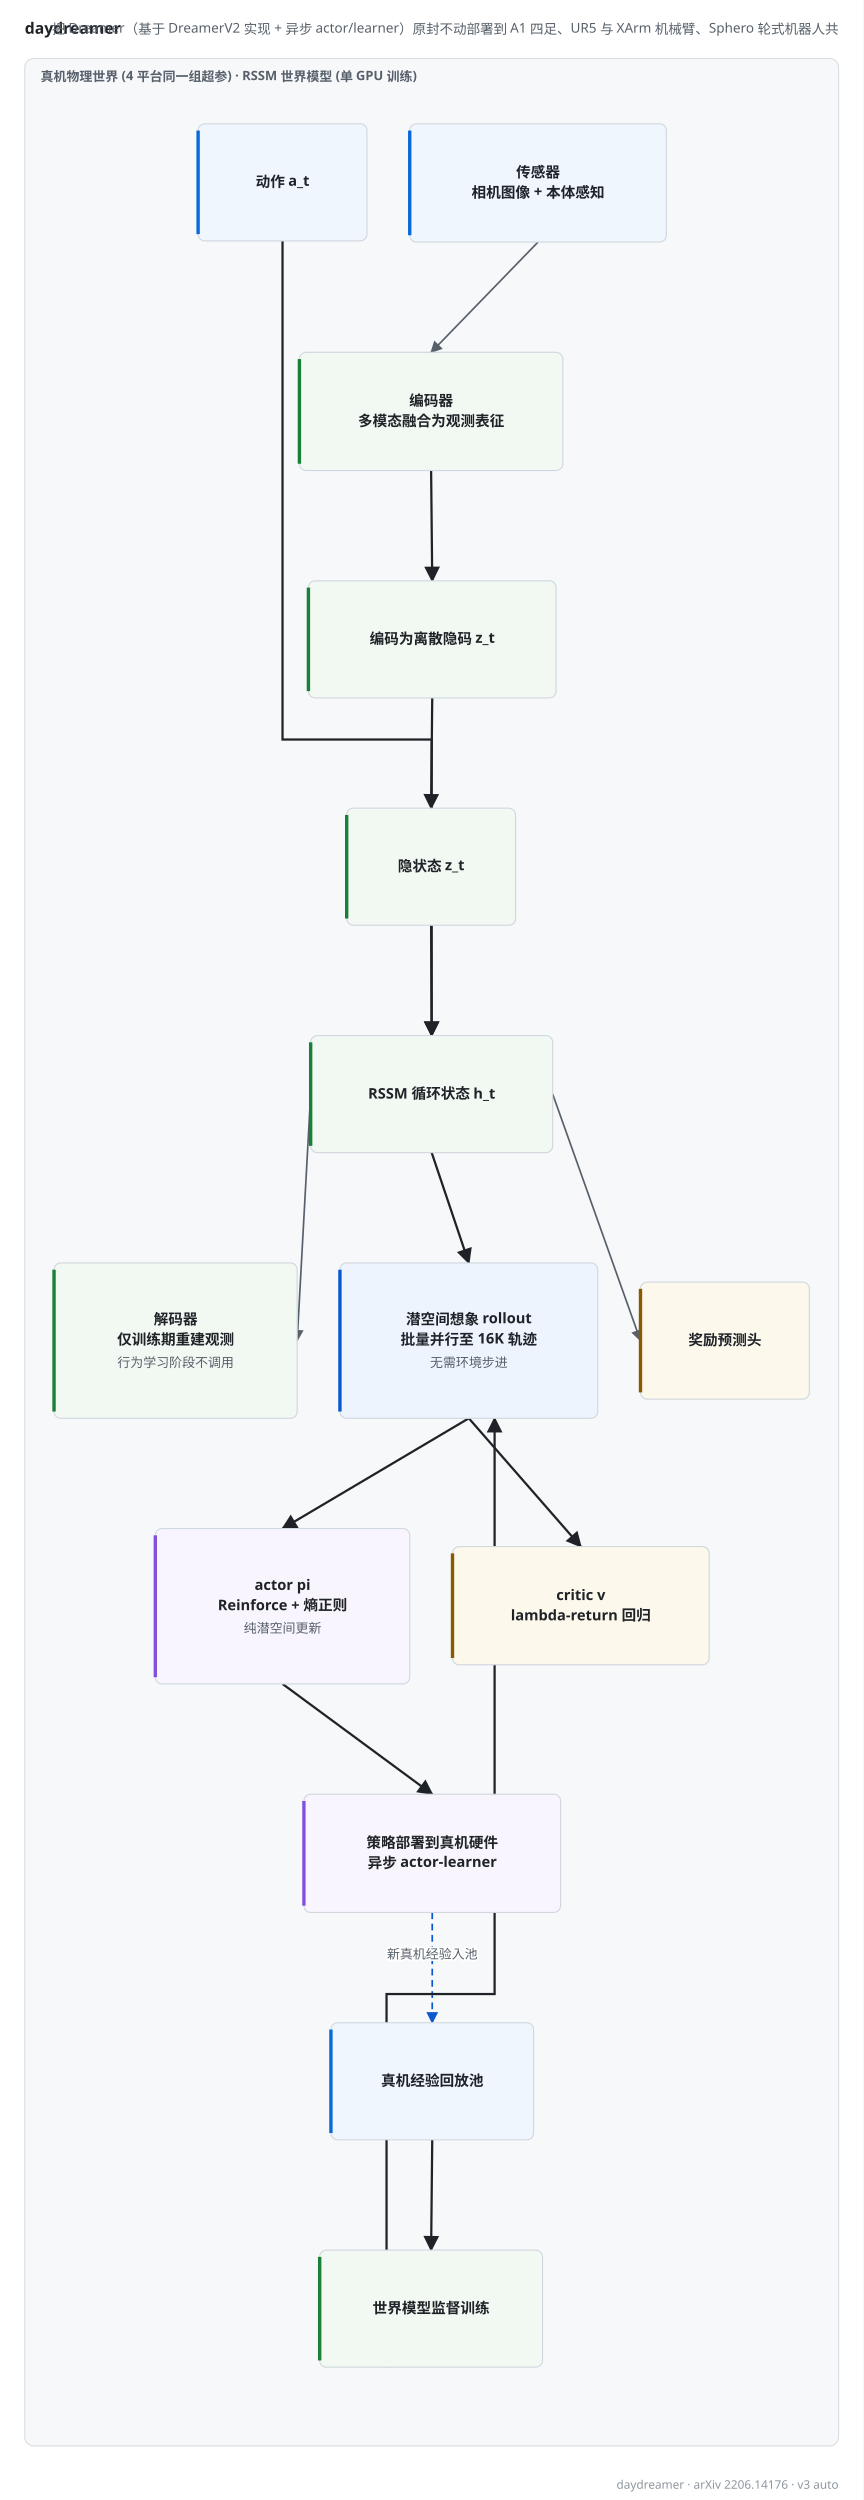
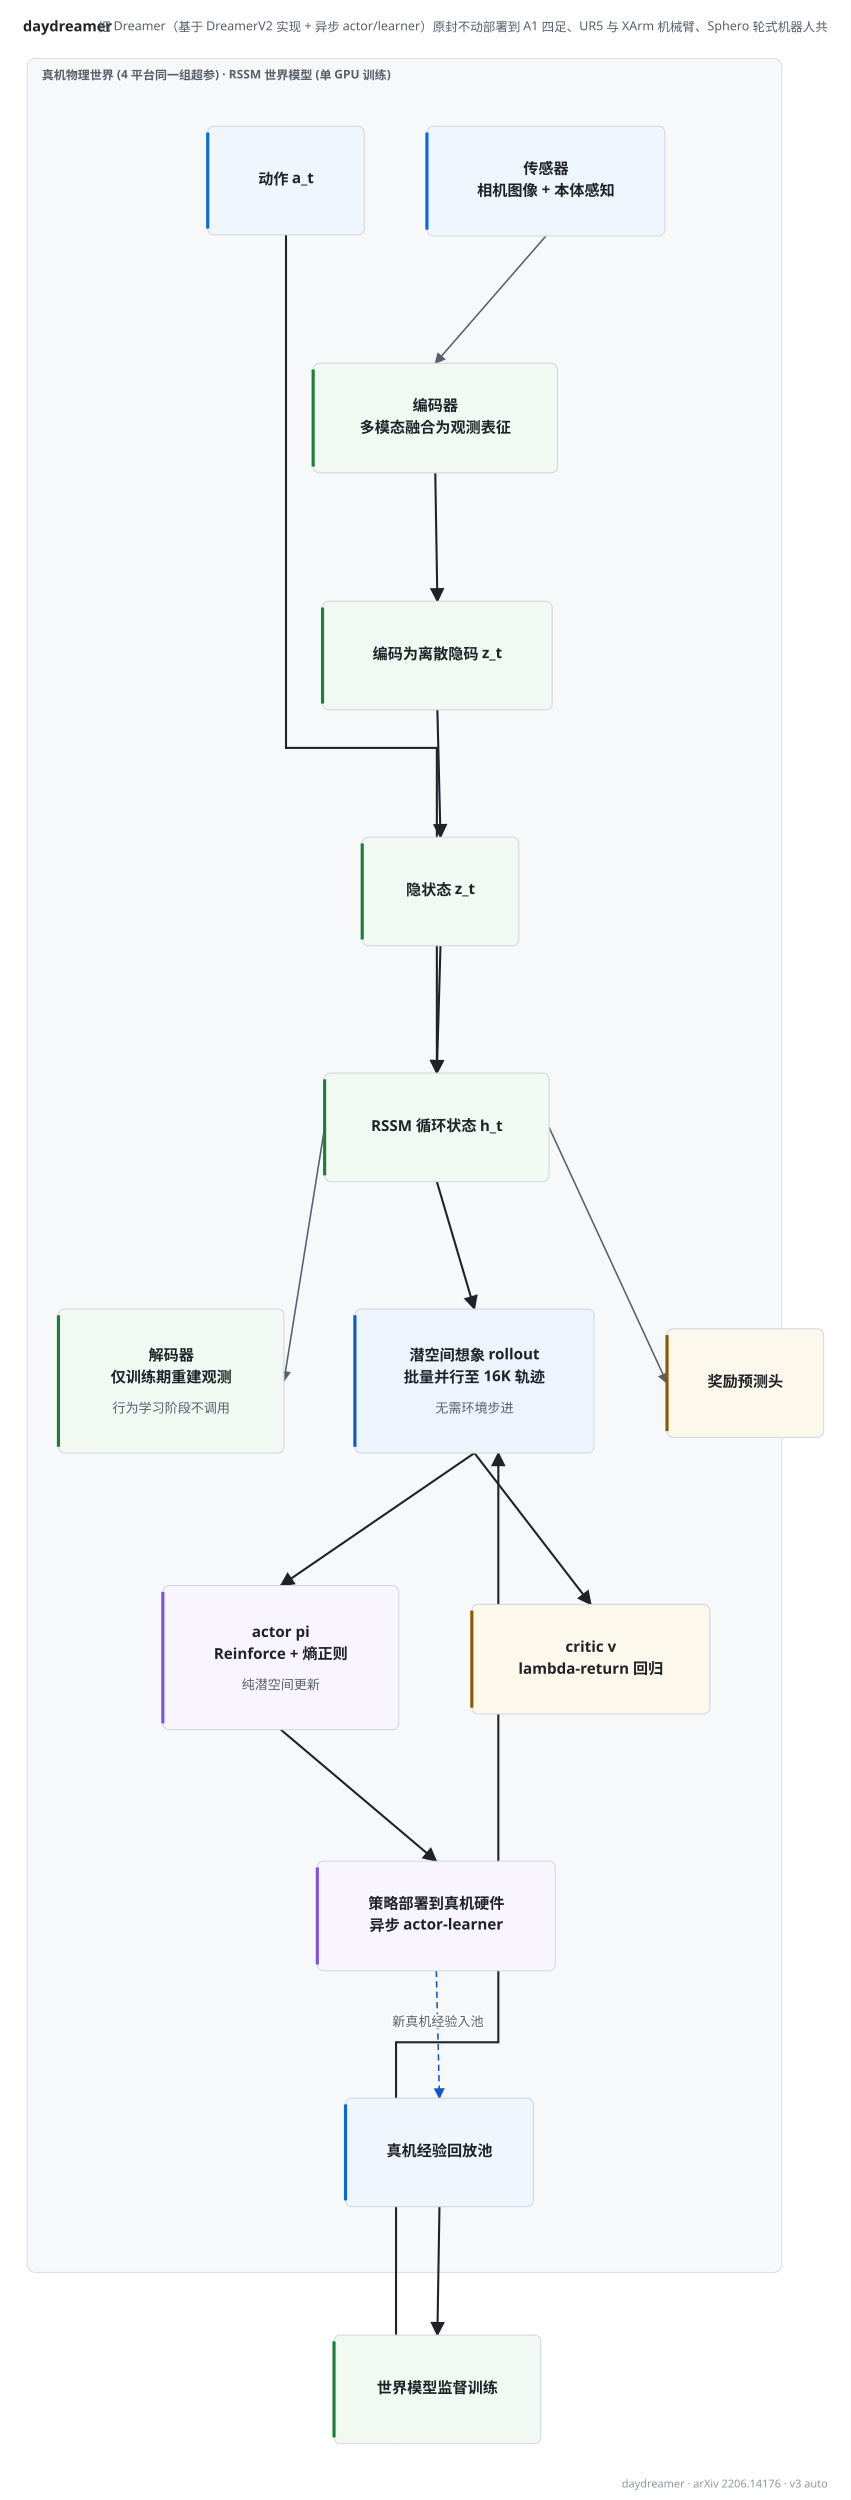
- <svg xmlns="http://www.w3.org/2000/svg" width="767" height="2221" viewBox="-2 40 767 2221" font-family="'PingFang SC','Hiragino Sans GB','Microsoft YaHei','Segoe UI',sans-serif" role="img">
-   <rect x="-2" y="40" width="767" height="2221" fill="#ffffff" />
-   <text x="20" y="70" font-size="14" font-weight="700" fill="#1f2328">daydreamer</text>
-   <text x="743" y="70" font-size="12" fill="#57606a" text-anchor="end">把 Dreamer（基于 DreamerV2 实现 + 异步 actor/learner）原封不动部署到 A1 四足、UR5 与 XArm 机械臂、Sphero 轮式机器人共 </text>
+ <svg xmlns="http://www.w3.org/2000/svg" width="815" height="2395" viewBox="-4 47 815 2395" font-family="'PingFang SC','Hiragino Sans GB','Microsoft YaHei','Segoe UI',sans-serif" role="img">
+   <rect x="-4" y="47" width="815" height="2395" fill="#ffffff" />
+   <text x="18" y="77" font-size="14" font-weight="700" fill="#1f2328">daydreamer</text>
+   <text x="789" y="77" font-size="12" fill="#57606a" text-anchor="end">把 Dreamer（基于 DreamerV2 实现 + 异步 actor/learner）原封不动部署到 A1 四足、UR5 与 XArm 机械臂、Sphero 轮式机器人共 </text>
  <defs>
    <marker id="arw-main" viewBox="0 0 10 10" refX="9" refY="5" markerWidth="7" markerHeight="7" orient="auto">
      <path d="M0,0 L10,5 L0,10 z" fill="#57606a" />
    </marker>
    <marker id="arw-thick" viewBox="0 0 10 10" refX="9" refY="5" markerWidth="7" markerHeight="7" orient="auto">
      <path d="M0,0 L10,5 L0,10 z" fill="#1f2328" />
    </marker>
    <marker id="arw-thin" viewBox="0 0 10 10" refX="9" refY="5" markerWidth="7" markerHeight="7" orient="auto">
      <path d="M0,0 L10,5 L0,10 z" fill="#8c959f" />
    </marker>
    <marker id="arw-fb" viewBox="0 0 10 10" refX="9" refY="5" markerWidth="7" markerHeight="7" orient="auto">
      <path d="M0,0 L10,5 L0,10 z" fill="#0b57d0" />
    </marker>
    <marker id="arw-loss" viewBox="0 0 10 10" refX="9" refY="5" markerWidth="7" markerHeight="7" orient="auto">
      <path d="M0,0 L10,5 L0,10 z" fill="#8a5a00" />
    </marker>
  </defs>
-   <rect x="20" y="92" width="723" height="2121" rx="8" fill="#f6f8fa" stroke="#d8dee4" />
-   <text x="34" y="112" font-size="11.5" font-weight="600" fill="#57606a">真机物理世界 (4 平台同一组超参) · RSSM 世界模型 (单 GPU 训练)</text>
-   <path d="M 476.0 255.0 L 381.0 353.0" fill="none" stroke="#57606a" stroke-width="1.5" marker-end="url(#arw-main)" />
-   <path d="M 382.0 1739.0 L 382.0 1837.0" fill="none" stroke="#0b57d0" stroke-width="1.5" stroke-dasharray="6 4" marker-end="url(#arw-fb)" />
-   <path d="M 381.0 458.0 L 382.0 556.0" fill="none" stroke="#1f2328" stroke-width="2.0" marker-end="url(#arw-thick)" />
-   <path d="M 382.0 660.0 L 381.0 758.0" fill="none" stroke="#1f2328" stroke-width="2.0" marker-end="url(#arw-thick)" />
-   <path d="M 249.0 254.0 L 249.0 697.0 L 381.5 697.0 L 381.5 960.0" fill="none" stroke="#1f2328" stroke-width="2.0" marker-end="url(#arw-thick)" />
-   <path d="M 381.0 862.0 L 381.5 960.0" fill="none" stroke="#1f2328" stroke-width="2.0" marker-end="url(#arw-thick)" />
-   <path d="M 274.0 1012.0 L 262.0 1231.0" fill="none" stroke="#57606a" stroke-width="1.5" marker-end="url(#arw-main)" />
-   <path d="M 489.0 1012.0 L 567.0 1231.0" fill="none" stroke="#57606a" stroke-width="1.5" marker-end="url(#arw-main)" />
-   <path d="M 382.0 1941.0 L 381.0 2039.0" fill="none" stroke="#1f2328" stroke-width="2.0" marker-end="url(#arw-thick)" />
-   <path d="M 341.4 2143.0 L 341.4 1811.5 L 437.4 1811.5 L 437.4 1300.0" fill="none" stroke="#1f2328" stroke-width="2.0" marker-end="url(#arw-thick)" />
-   <path d="M 381.5 1064.0 L 414.5 1162.0" fill="none" stroke="#1f2328" stroke-width="2.0" marker-end="url(#arw-thick)" />
-   <path d="M 414.5 1300.0 L 249.0 1398.0" fill="none" stroke="#1f2328" stroke-width="2.0" marker-end="url(#arw-thick)" />
-   <path d="M 414.5 1300.0 L 514.0 1414.0" fill="none" stroke="#1f2328" stroke-width="2.0" marker-end="url(#arw-thick)" />
-   <path d="M 249.0 1536.0 L 382.0 1634.0" fill="none" stroke="#1f2328" stroke-width="2.0" marker-end="url(#arw-thick)" />
-   <rect x="362" y="150" width="228" height="105" rx="6" fill="#f0f6fe" stroke="#d0d7de" stroke-width="1" />
-   <line x1="362" y1="156" x2="362" y2="249" stroke="#0969da" stroke-width="3" />
-   <text x="476.0" y="197.5" font-size="13" font-weight="700" fill="#1f2328" text-anchor="middle">传感器</text>
-   <text x="476.0" y="215.5" font-size="13" font-weight="700" fill="#1f2328" text-anchor="middle">相机图像 + 本体感知</text>
-   <rect x="264" y="353" width="234" height="105" rx="6" fill="#f2f9f3" stroke="#d0d7de" stroke-width="1" />
-   <line x1="264" y1="359" x2="264" y2="452" stroke="#1a7f37" stroke-width="3" />
-   <text x="381.0" y="400.5" font-size="13" font-weight="700" fill="#1f2328" text-anchor="middle">编码器</text>
-   <text x="381.0" y="418.5" font-size="13" font-weight="700" fill="#1f2328" text-anchor="middle">多模态融合为观测表征</text>
-   <rect x="268" y="1634" width="228" height="105" rx="6" fill="#f8f5fe" stroke="#d0d7de" stroke-width="1" />
-   <line x1="268" y1="1640" x2="268" y2="1733" stroke="#8250df" stroke-width="3" />
-   <text x="382.0" y="1681.5" font-size="13" font-weight="700" fill="#1f2328" text-anchor="middle">策略部署到真机硬件</text>
-   <text x="382.0" y="1699.5" font-size="13" font-weight="700" fill="#1f2328" text-anchor="middle">异步 actor-learner</text>
-   <rect x="292" y="1837" width="180" height="104" rx="6" fill="#f0f6fe" stroke="#d0d7de" stroke-width="1" />
-   <line x1="292" y1="1843" x2="292" y2="1935" stroke="#0969da" stroke-width="3" />
-   <text x="382.0" y="1893.0" font-size="13" font-weight="700" fill="#1f2328" text-anchor="middle">真机经验回放池</text>
-   <rect x="272" y="556" width="220" height="104" rx="6" fill="#f2f9f3" stroke="#d0d7de" stroke-width="1" />
-   <line x1="272" y1="562" x2="272" y2="654" stroke="#1a7f37" stroke-width="3" />
-   <text x="382.0" y="612.0" font-size="13" font-weight="700" fill="#1f2328" text-anchor="middle">编码为离散隐码 z_t</text>
-   <rect x="274" y="960" width="215" height="104" rx="6" fill="#f2f9f3" stroke="#d0d7de" stroke-width="1" />
-   <line x1="274" y1="966" x2="274" y2="1058" stroke="#1a7f37" stroke-width="3" />
-   <text x="381.5" y="1016.0" font-size="13" font-weight="700" fill="#1f2328" text-anchor="middle">RSSM 循环状态 h_t</text>
-   <rect x="46" y="1162" width="216" height="138" rx="6" fill="#f2f9f3" stroke="#d0d7de" stroke-width="1" />
-   <line x1="46" y1="1168" x2="46" y2="1294" stroke="#1a7f37" stroke-width="3" />
-   <text x="154.0" y="1216.5" font-size="13" font-weight="700" fill="#1f2328" text-anchor="middle">解码器</text>
-   <text x="154.0" y="1234.5" font-size="13" font-weight="700" fill="#1f2328" text-anchor="middle">仅训练期重建观测</text>
-   <text x="154.0" y="1254.5" font-size="11.5" fill="#57606a" text-anchor="middle">行为学习阶段不调用</text>
-   <rect x="567" y="1179" width="150" height="104" rx="6" fill="#fdf8ec" stroke="#d0d7de" stroke-width="1" />
-   <line x1="567" y1="1185" x2="567" y2="1277" stroke="#8a5a00" stroke-width="3" />
-   <text x="642.0" y="1235.0" font-size="13" font-weight="700" fill="#1f2328" text-anchor="middle">奖励预测头</text>
-   <rect x="282" y="2039" width="198" height="104" rx="6" fill="#f2f9f3" stroke="#d0d7de" stroke-width="1" />
-   <line x1="282" y1="2045" x2="282" y2="2137" stroke="#1a7f37" stroke-width="3" />
-   <text x="381.0" y="2095.0" font-size="13" font-weight="700" fill="#1f2328" text-anchor="middle">世界模型监督训练</text>
-   <rect x="306" y="758" width="150" height="104" rx="6" fill="#f2f9f3" stroke="#d0d7de" stroke-width="1" />
-   <line x1="306" y1="764" x2="306" y2="856" stroke="#1a7f37" stroke-width="3" />
-   <text x="381.0" y="814.0" font-size="13" font-weight="700" fill="#1f2328" text-anchor="middle">隐状态 z_t</text>
-   <rect x="174" y="150" width="150" height="104" rx="6" fill="#f0f6fe" stroke="#d0d7de" stroke-width="1" />
-   <line x1="174" y1="156" x2="174" y2="248" stroke="#0969da" stroke-width="3" />
-   <text x="249.0" y="206.0" font-size="13" font-weight="700" fill="#1f2328" text-anchor="middle">动作 a_t</text>
-   <rect x="300" y="1162" width="229" height="138" rx="6" fill="#eef4fe" stroke="#d0d7de" stroke-width="1" />
-   <line x1="300" y1="1168" x2="300" y2="1294" stroke="#0b57d0" stroke-width="3" />
-   <text x="414.5" y="1216.5" font-size="13" font-weight="700" fill="#1f2328" text-anchor="middle">潜空间想象 rollout</text>
-   <text x="414.5" y="1234.5" font-size="13" font-weight="700" fill="#1f2328" text-anchor="middle">批量并行至 16K 轨迹</text>
-   <text x="414.5" y="1254.5" font-size="11.5" fill="#57606a" text-anchor="middle">无需环境步进</text>
-   <rect x="136" y="1398" width="226" height="138" rx="6" fill="#f8f5fe" stroke="#d0d7de" stroke-width="1" />
-   <line x1="136" y1="1404" x2="136" y2="1530" stroke="#8250df" stroke-width="3" />
-   <text x="249.0" y="1452.5" font-size="13" font-weight="700" fill="#1f2328" text-anchor="middle">actor pi</text>
-   <text x="249.0" y="1470.5" font-size="13" font-weight="700" fill="#1f2328" text-anchor="middle">Reinforce + 熵正则</text>
-   <text x="249.0" y="1490.5" font-size="11.5" fill="#57606a" text-anchor="middle">纯潜空间更新</text>
-   <rect x="400" y="1414" width="228" height="105" rx="6" fill="#fdf8ec" stroke="#d0d7de" stroke-width="1" />
-   <line x1="400" y1="1420" x2="400" y2="1513" stroke="#8a5a00" stroke-width="3" />
-   <text x="514.0" y="1461.5" font-size="13" font-weight="700" fill="#1f2328" text-anchor="middle">critic v</text>
-   <text x="514.0" y="1479.5" font-size="13" font-weight="700" fill="#1f2328" text-anchor="middle">lambda-return 回归</text>
-   <text x="382.0" y="1780.0" font-size="11.5" fill="#57606a" text-anchor="middle" paint-order="stroke" stroke="#ffffff" stroke-width="3">新真机经验入池</text>
-   <text x="743" y="2251" font-size="10.5" fill="#8c959f" text-anchor="end">daydreamer · arXiv 2206.14176 · v3 auto</text>
+   <rect x="22" y="103" width="723" height="2121" rx="8" fill="#f6f8fa" stroke="#d8dee4" />
+   <text x="36" y="123" font-size="11.5" font-weight="600" fill="#57606a">真机物理世界 (4 平台同一组超参) · RSSM 世界模型 (单 GPU 训练)</text>
+   <path d="M 519.0 273.0 L 413.0 395.0" fill="none" stroke="#57606a" stroke-width="1.5" marker-end="url(#arw-main)" />
+   <path d="M 414.0 1935.0 L 417.0 2057.0" fill="none" stroke="#0b57d0" stroke-width="1.5" stroke-dasharray="6 4" marker-end="url(#arw-fb)" />
+   <path d="M 413.0 500.0 L 415.0 623.0" fill="none" stroke="#1f2328" stroke-width="2.0" marker-end="url(#arw-thick)" />
+   <path d="M 415.0 727.0 L 418.0 849.0" fill="none" stroke="#1f2328" stroke-width="2.0" marker-end="url(#arw-thick)" />
+   <path d="M 270.0 272.0 L 270.0 763.5 L 414.5 763.5 L 414.5 1075.0" fill="none" stroke="#1f2328" stroke-width="2.0" marker-end="url(#arw-thick)" />
+   <path d="M 418.0 953.0 L 414.5 1075.0" fill="none" stroke="#1f2328" stroke-width="2.0" marker-end="url(#arw-thick)" />
+   <path d="M 307.0 1127.0 L 268.0 1370.0" fill="none" stroke="#57606a" stroke-width="1.5" marker-end="url(#arw-main)" />
+   <path d="M 522.0 1127.0 L 635.0 1372.0" fill="none" stroke="#57606a" stroke-width="1.5" marker-end="url(#arw-main)" />
+   <path d="M 417.0 2161.0 L 415.0 2284.0" fill="none" stroke="#1f2328" stroke-width="2.0" marker-end="url(#arw-thick)" />
+   <path d="M 375.4 2388.0 L 375.4 2003.5 L 473.4 2003.5 L 473.4 1439.0" fill="none" stroke="#1f2328" stroke-width="2.0" marker-end="url(#arw-thick)" />
+   <path d="M 414.5 1179.0 L 450.5 1301.0" fill="none" stroke="#1f2328" stroke-width="2.0" marker-end="url(#arw-thick)" />
+   <path d="M 450.5 1439.0 L 265.0 1566.0" fill="none" stroke="#1f2328" stroke-width="2.0" marker-end="url(#arw-thick)" />
+   <path d="M 450.5 1439.0 L 562.0 1584.0" fill="none" stroke="#1f2328" stroke-width="2.0" marker-end="url(#arw-thick)" />
+   <path d="M 265.0 1704.0 L 414.0 1830.0" fill="none" stroke="#1f2328" stroke-width="2.0" marker-end="url(#arw-thick)" />
+   <rect x="405" y="168" width="228" height="105" rx="6" fill="#f0f6fe" stroke="#d0d7de" stroke-width="1" />
+   <line x1="405" y1="174" x2="405" y2="267" stroke="#0969da" stroke-width="3" />
+   <text x="519.0" y="213.5" font-size="14.5" font-weight="700" fill="#1f2328" text-anchor="middle">传感器</text>
+   <text x="519.0" y="234.5" font-size="14.5" font-weight="700" fill="#1f2328" text-anchor="middle">相机图像 + 本体感知</text>
+   <rect x="296" y="395" width="234" height="105" rx="6" fill="#f2f9f3" stroke="#d0d7de" stroke-width="1" />
+   <line x1="296" y1="401" x2="296" y2="494" stroke="#1a7f37" stroke-width="3" />
+   <text x="413.0" y="440.5" font-size="14.5" font-weight="700" fill="#1f2328" text-anchor="middle">编码器</text>
+   <text x="413.0" y="461.5" font-size="14.5" font-weight="700" fill="#1f2328" text-anchor="middle">多模态融合为观测表征</text>
+   <rect x="300" y="1830" width="228" height="105" rx="6" fill="#f8f5fe" stroke="#d0d7de" stroke-width="1" />
+   <line x1="300" y1="1836" x2="300" y2="1929" stroke="#8250df" stroke-width="3" />
+   <text x="414.0" y="1875.5" font-size="14.5" font-weight="700" fill="#1f2328" text-anchor="middle">策略部署到真机硬件</text>
+   <text x="414.0" y="1896.5" font-size="14.5" font-weight="700" fill="#1f2328" text-anchor="middle">异步 actor-learner</text>
+   <rect x="327" y="2057" width="180" height="104" rx="6" fill="#f0f6fe" stroke="#d0d7de" stroke-width="1" />
+   <line x1="327" y1="2063" x2="327" y2="2155" stroke="#0969da" stroke-width="3" />
+   <text x="417.0" y="2112.5" font-size="14.5" font-weight="700" fill="#1f2328" text-anchor="middle">真机经验回放池</text>
+   <rect x="305" y="623" width="220" height="104" rx="6" fill="#f2f9f3" stroke="#d0d7de" stroke-width="1" />
+   <line x1="305" y1="629" x2="305" y2="721" stroke="#1a7f37" stroke-width="3" />
+   <text x="415.0" y="678.5" font-size="14.5" font-weight="700" fill="#1f2328" text-anchor="middle">编码为离散隐码 z_t</text>
+   <rect x="307" y="1075" width="215" height="104" rx="6" fill="#f2f9f3" stroke="#d0d7de" stroke-width="1" />
+   <line x1="307" y1="1081" x2="307" y2="1173" stroke="#1a7f37" stroke-width="3" />
+   <text x="414.5" y="1130.5" font-size="14.5" font-weight="700" fill="#1f2328" text-anchor="middle">RSSM 循环状态 h_t</text>
+   <rect x="52" y="1301" width="216" height="138" rx="6" fill="#f2f9f3" stroke="#d0d7de" stroke-width="1" />
+   <line x1="52" y1="1307" x2="52" y2="1433" stroke="#1a7f37" stroke-width="3" />
+   <text x="160.0" y="1350.25" font-size="14.5" font-weight="700" fill="#1f2328" text-anchor="middle">解码器</text>
+   <text x="160.0" y="1371.25" font-size="14.5" font-weight="700" fill="#1f2328" text-anchor="middle">仅训练期重建观测</text>
+   <text x="160.0" y="1400.25" font-size="12.5" fill="#57606a" text-anchor="middle">行为学习阶段不调用</text>
+   <rect x="635" y="1320" width="150" height="104" rx="6" fill="#fdf8ec" stroke="#d0d7de" stroke-width="1" />
+   <line x1="635" y1="1326" x2="635" y2="1418" stroke="#8a5a00" stroke-width="3" />
+   <text x="710.0" y="1375.5" font-size="14.5" font-weight="700" fill="#1f2328" text-anchor="middle">奖励预测头</text>
+   <rect x="316" y="2284" width="198" height="104" rx="6" fill="#f2f9f3" stroke="#d0d7de" stroke-width="1" />
+   <line x1="316" y1="2290" x2="316" y2="2382" stroke="#1a7f37" stroke-width="3" />
+   <text x="415.0" y="2339.5" font-size="14.5" font-weight="700" fill="#1f2328" text-anchor="middle">世界模型监督训练</text>
+   <rect x="343" y="849" width="150" height="104" rx="6" fill="#f2f9f3" stroke="#d0d7de" stroke-width="1" />
+   <line x1="343" y1="855" x2="343" y2="947" stroke="#1a7f37" stroke-width="3" />
+   <text x="418.0" y="904.5" font-size="14.5" font-weight="700" fill="#1f2328" text-anchor="middle">隐状态 z_t</text>
+   <rect x="195" y="168" width="150" height="104" rx="6" fill="#f0f6fe" stroke="#d0d7de" stroke-width="1" />
+   <line x1="195" y1="174" x2="195" y2="266" stroke="#0969da" stroke-width="3" />
+   <text x="270.0" y="223.5" font-size="14.5" font-weight="700" fill="#1f2328" text-anchor="middle">动作 a_t</text>
+   <rect x="336" y="1301" width="229" height="138" rx="6" fill="#eef4fe" stroke="#d0d7de" stroke-width="1" />
+   <line x1="336" y1="1307" x2="336" y2="1433" stroke="#0b57d0" stroke-width="3" />
+   <text x="450.5" y="1350.25" font-size="14.5" font-weight="700" fill="#1f2328" text-anchor="middle">潜空间想象 rollout</text>
+   <text x="450.5" y="1371.25" font-size="14.5" font-weight="700" fill="#1f2328" text-anchor="middle">批量并行至 16K 轨迹</text>
+   <text x="450.5" y="1400.25" font-size="12.5" fill="#57606a" text-anchor="middle">无需环境步进</text>
+   <rect x="152" y="1566" width="226" height="138" rx="6" fill="#f8f5fe" stroke="#d0d7de" stroke-width="1" />
+   <line x1="152" y1="1572" x2="152" y2="1698" stroke="#8250df" stroke-width="3" />
+   <text x="265.0" y="1615.25" font-size="14.5" font-weight="700" fill="#1f2328" text-anchor="middle">actor pi</text>
+   <text x="265.0" y="1636.25" font-size="14.5" font-weight="700" fill="#1f2328" text-anchor="middle">Reinforce + 熵正则</text>
+   <text x="265.0" y="1665.25" font-size="12.5" fill="#57606a" text-anchor="middle">纯潜空间更新</text>
+   <rect x="448" y="1584" width="228" height="105" rx="6" fill="#fdf8ec" stroke="#d0d7de" stroke-width="1" />
+   <line x1="448" y1="1590" x2="448" y2="1683" stroke="#8a5a00" stroke-width="3" />
+   <text x="562.0" y="1629.5" font-size="14.5" font-weight="700" fill="#1f2328" text-anchor="middle">critic v</text>
+   <text x="562.0" y="1650.5" font-size="14.5" font-weight="700" fill="#1f2328" text-anchor="middle">lambda-return 回归</text>
+   <text x="415.5" y="1988.0" font-size="12.5" fill="#57606a" text-anchor="middle" paint-order="stroke" stroke="#ffffff" stroke-width="3">新真机经验入池</text>
+   <text x="789" y="2430" font-size="10.5" fill="#8c959f" text-anchor="end">daydreamer · arXiv 2206.14176 · v3 auto</text>
</svg>
